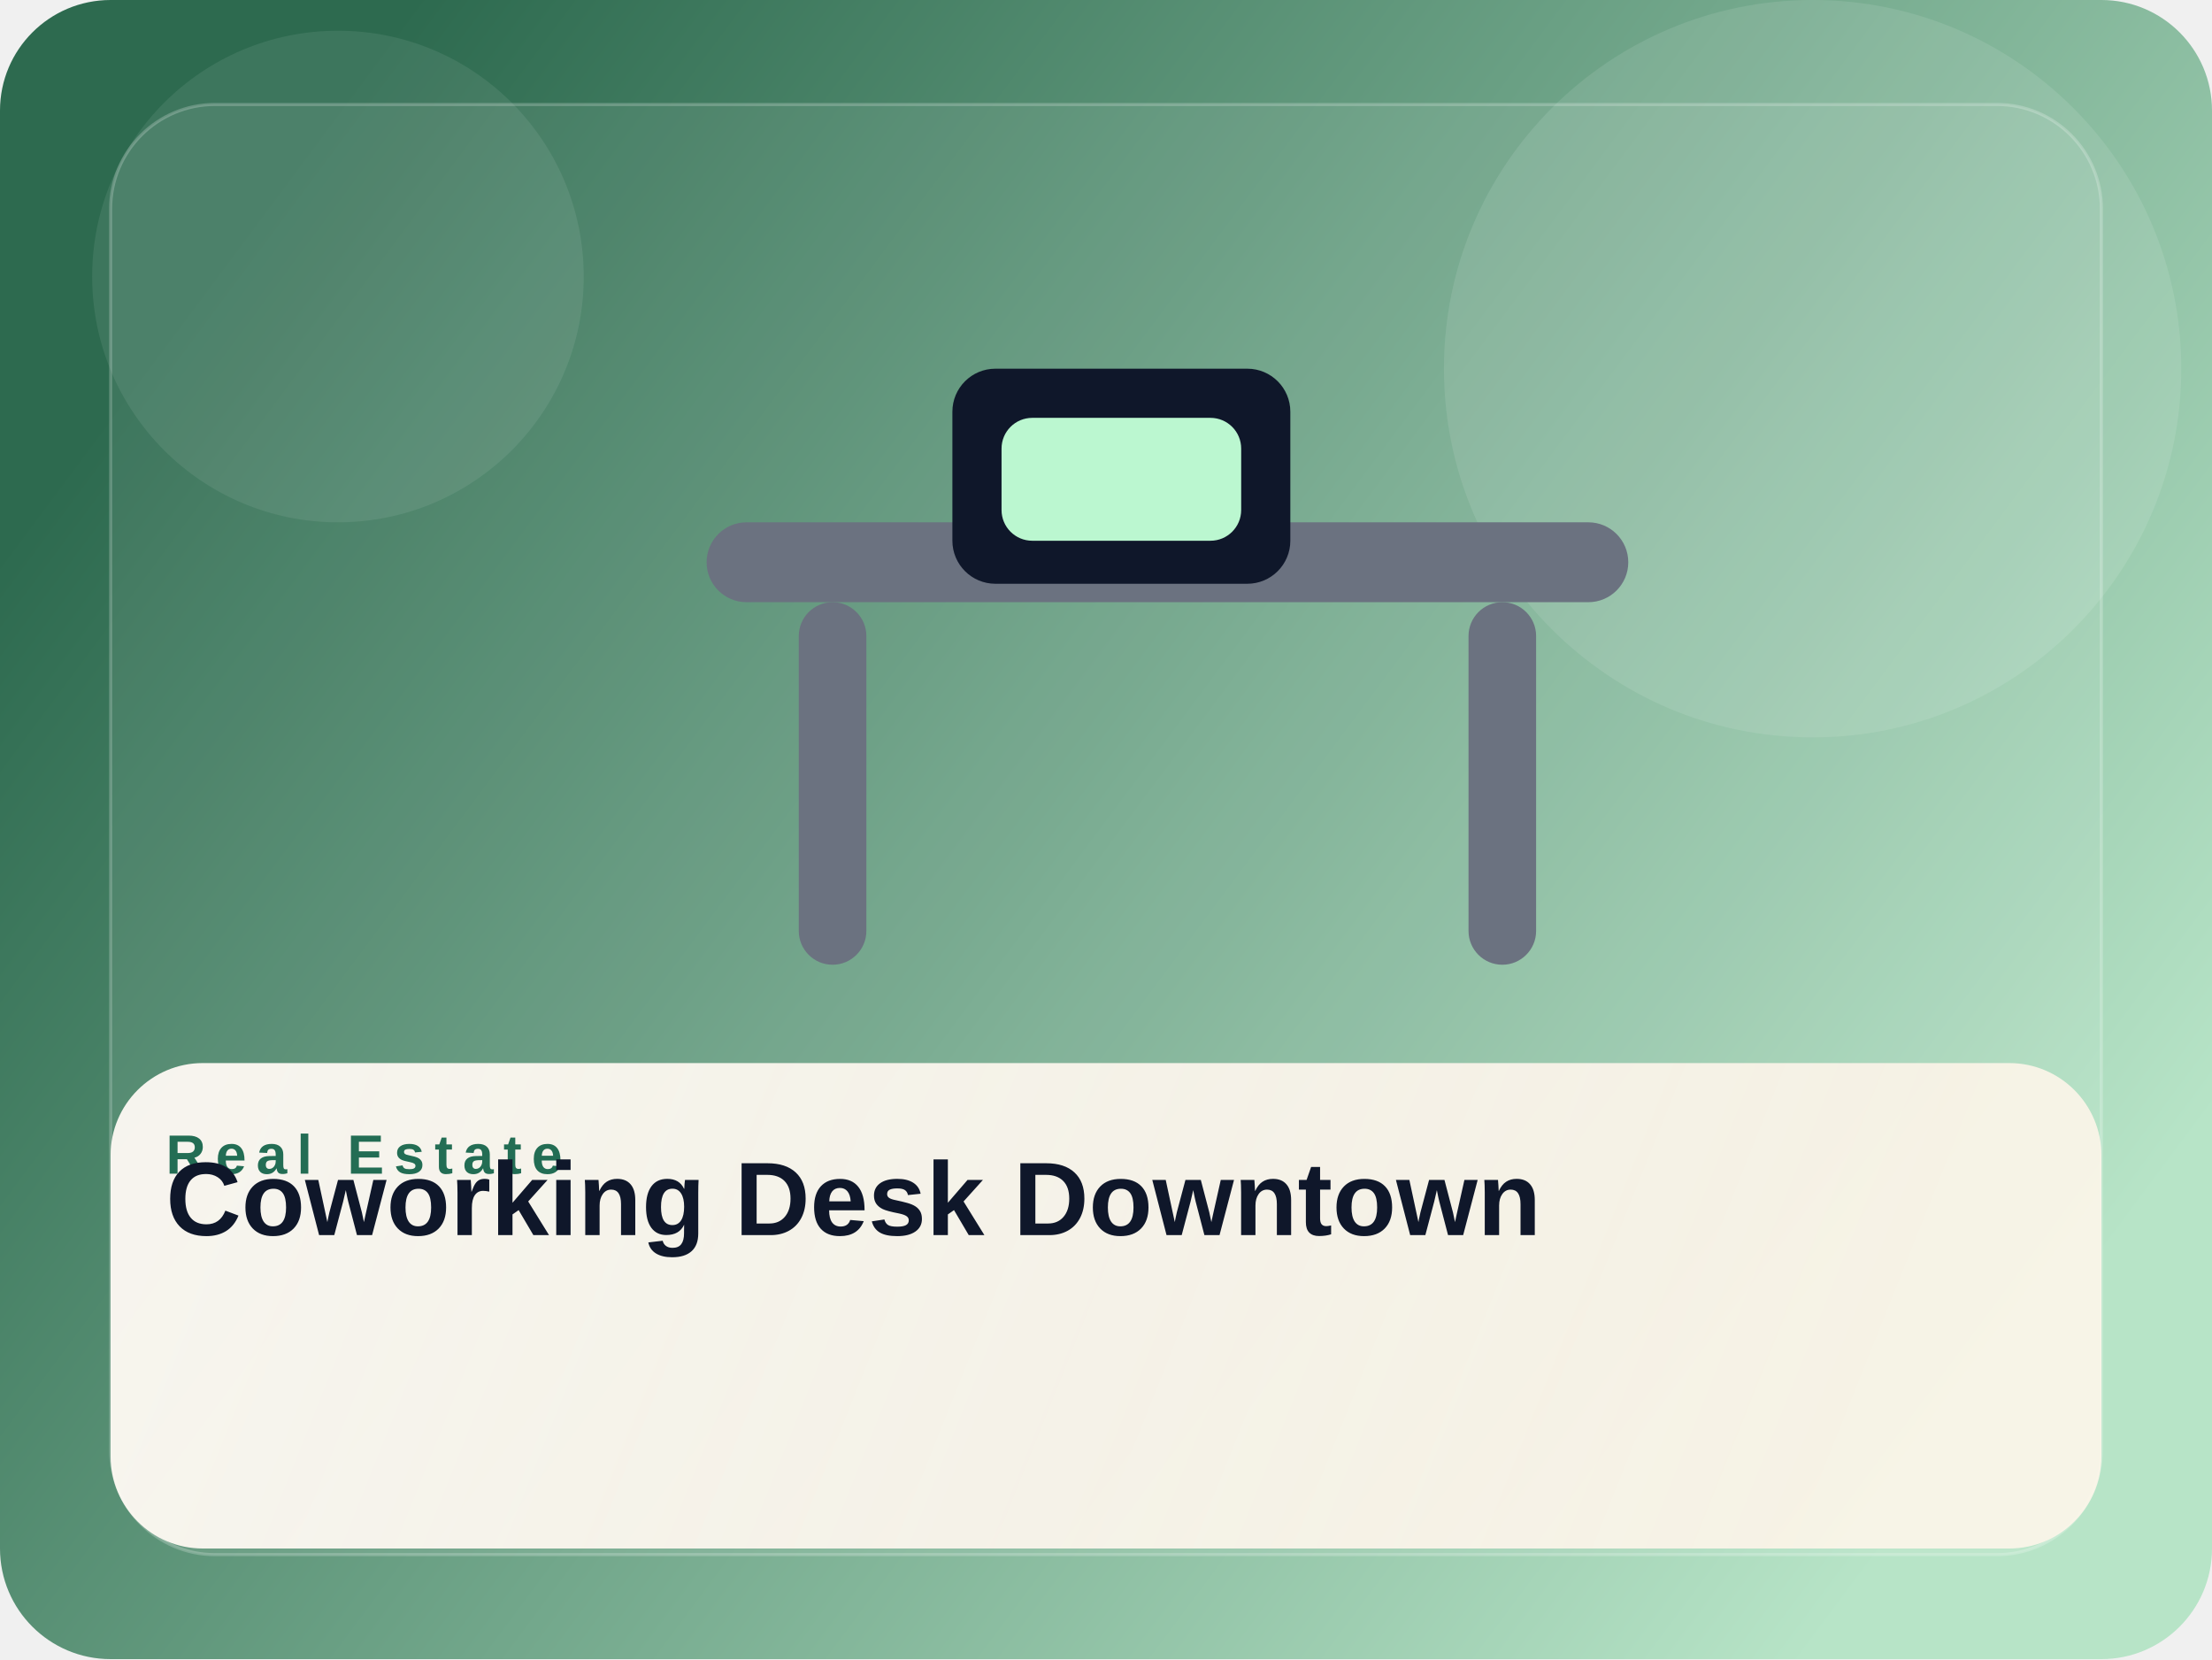
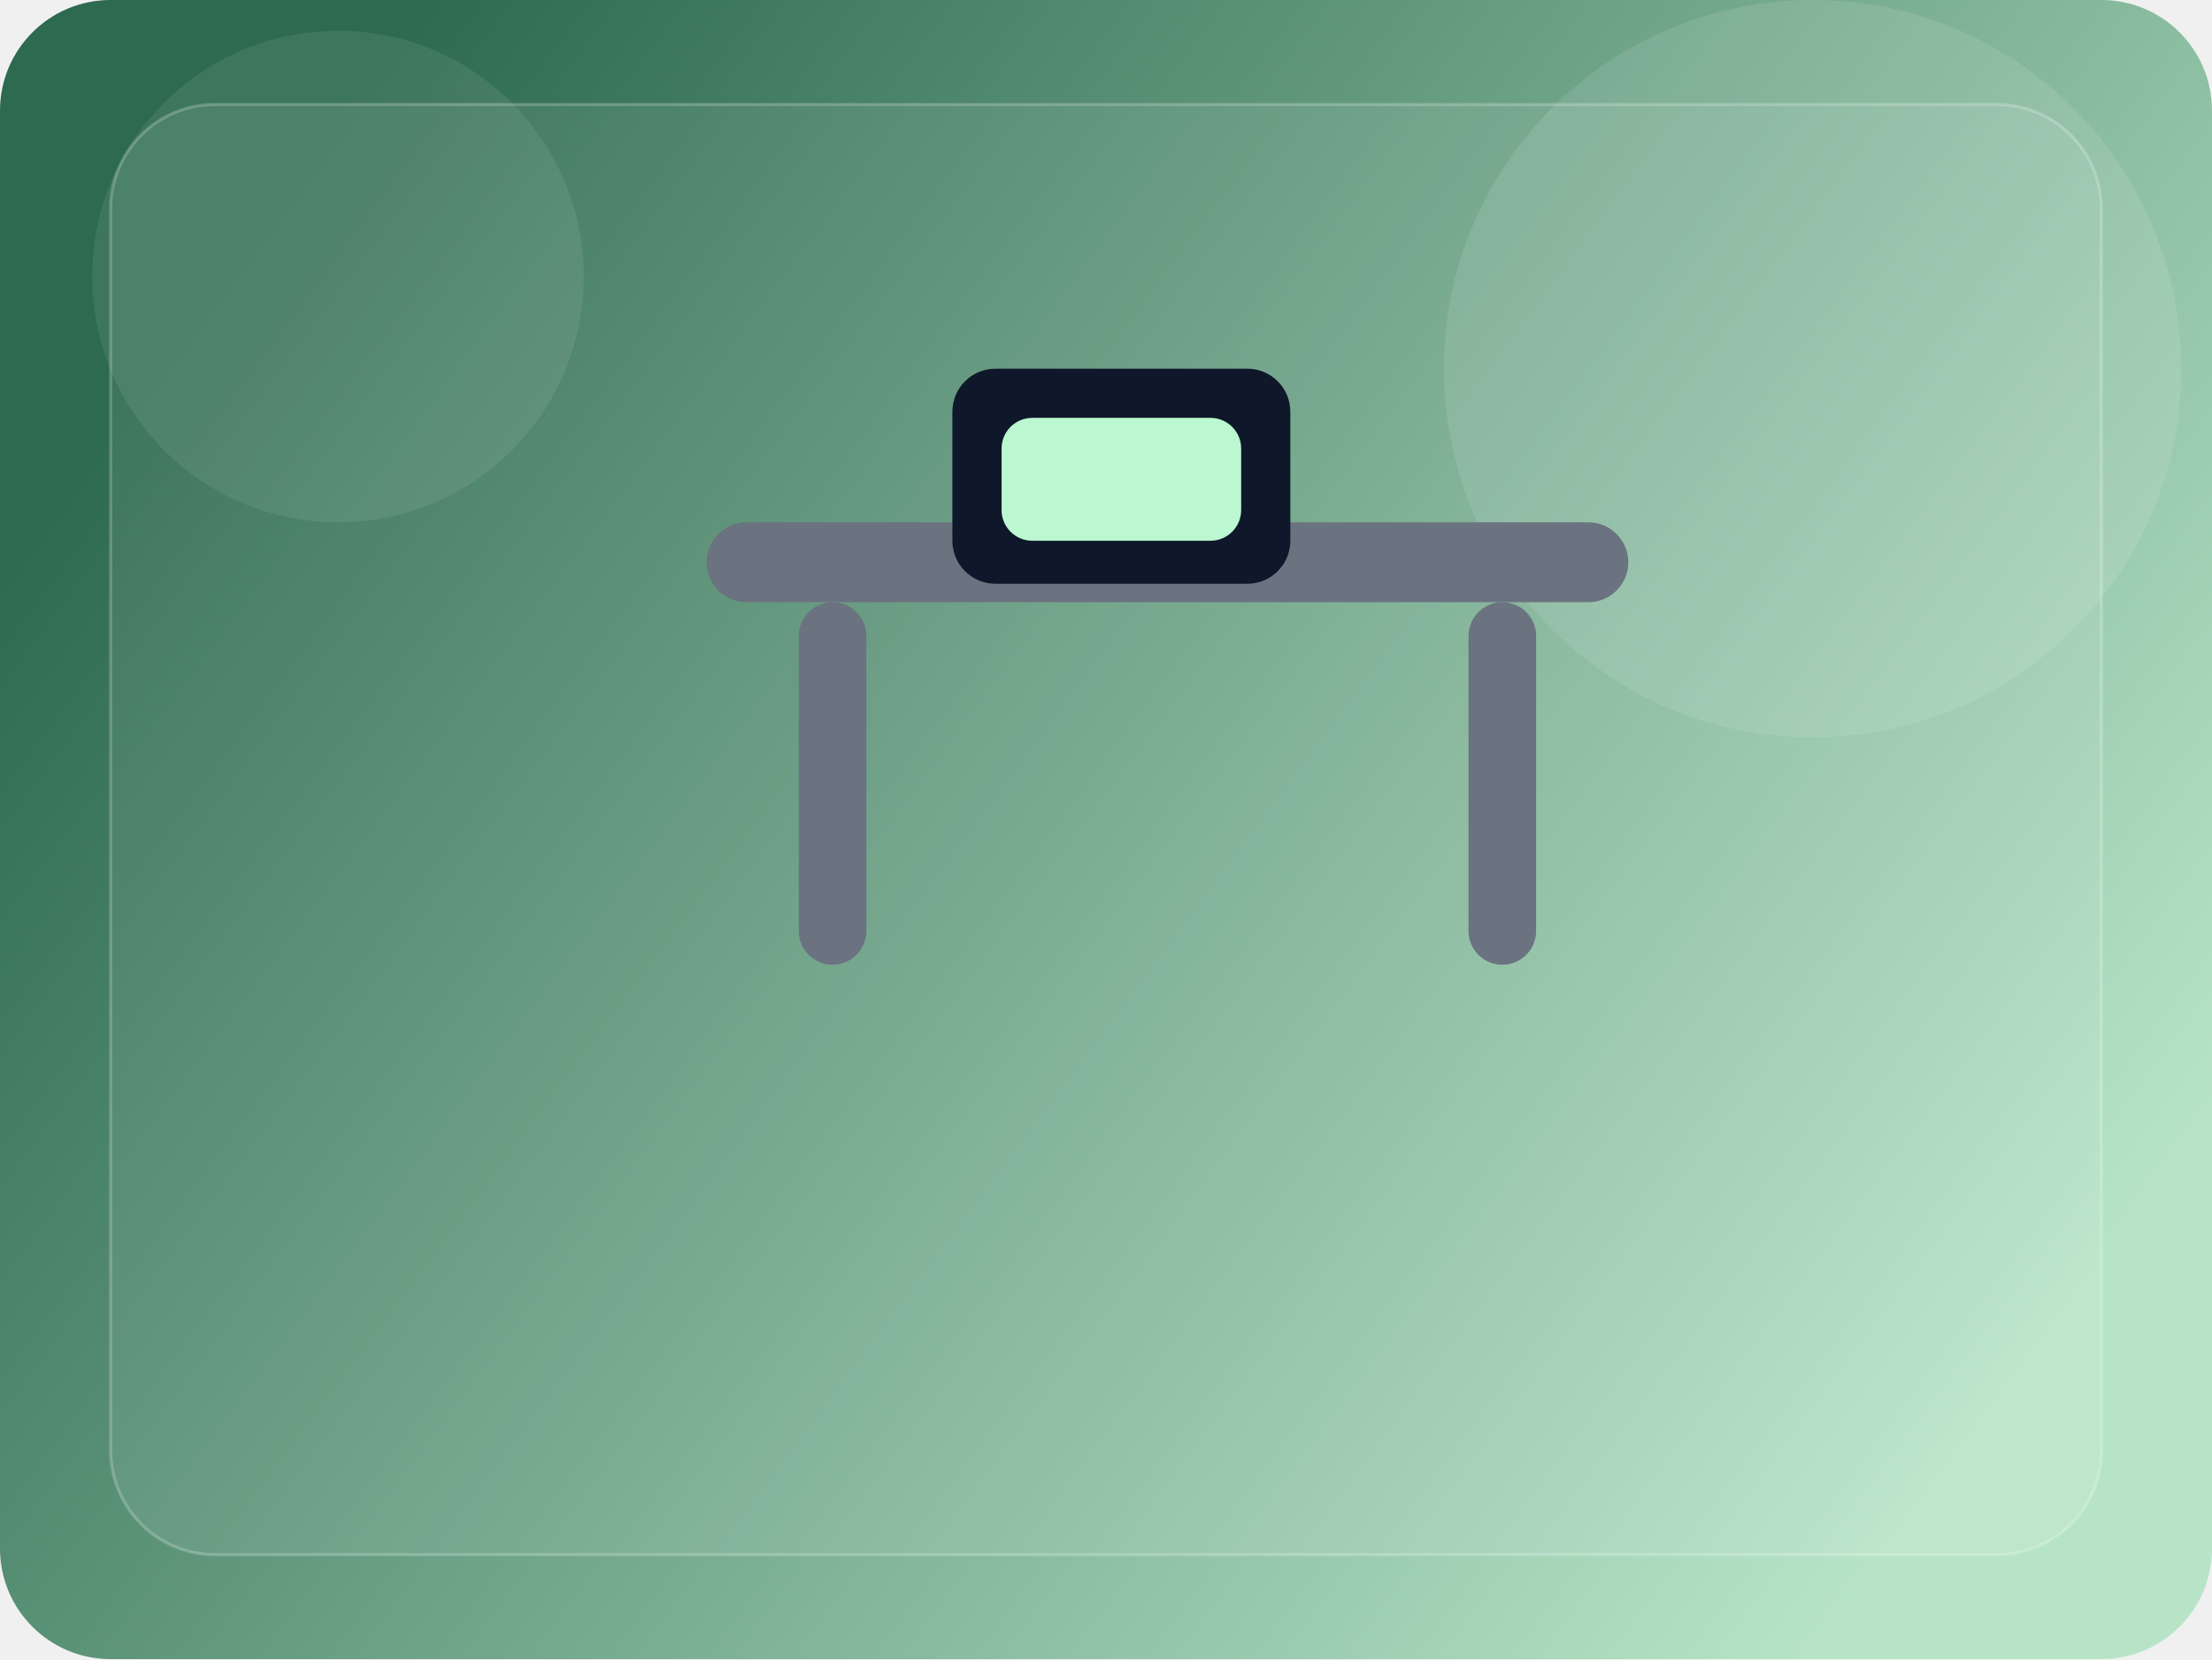
<svg xmlns="http://www.w3.org/2000/svg" width="1200" height="900" viewBox="0 0 720 540" fill="none">
  <defs>
    <linearGradient id="bg" x1="90" y1="60" x2="640" y2="470" gradientUnits="userSpaceOnUse">
      <stop stop-color="#2d6a4f" />
      <stop offset="1" stop-color="#b7e4c7" />
    </linearGradient>
    <linearGradient id="card" x1="80" y1="320" x2="580" y2="520" gradientUnits="userSpaceOnUse">
      <stop stop-color="#fffaf4" stop-opacity="0.95" />
      <stop offset="1" stop-color="#fff5ea" stop-opacity="0.88" />
    </linearGradient>
  </defs>
  <rect width="720" height="540" rx="36" fill="url(#bg)" />
  <circle cx="590" cy="120" r="120" fill="#ffffff" fill-opacity="0.10" />
  <circle cx="110" cy="90" r="80" fill="#ffffff" fill-opacity="0.08" />
  <rect x="36" y="34" width="648" height="472" rx="34" fill="#ffffff" fill-opacity="0.08" stroke="#ffffff" stroke-opacity="0.22" />
  <rect x="230" y="170" width="300" height="26" rx="13" fill="#6b7280" />
  <rect x="260" y="196" width="22" height="118" rx="11" fill="#6b7280" />
  <rect x="478" y="196" width="22" height="118" rx="11" fill="#6b7280" />
  <rect x="310" y="120" width="110" height="70" rx="14" fill="#0f172a" />
  <rect x="326" y="136" width="78" height="40" rx="10" fill="#bbf7d0" />
-   <rect x="36" y="346" width="648" height="158" rx="30" fill="url(#card)" />
-   <text x="54" y="382" fill="#236d54" font-size="18" font-weight="800" letter-spacing="3.2" font-family="Segoe UI, Arial, sans-serif">Real Estate</text>
-   <text x="54" y="402" fill="#0f172a" font-size="34" font-weight="700" font-family="Segoe UI, Arial, sans-serif">Coworking Desk Downtown</text>
</svg>
